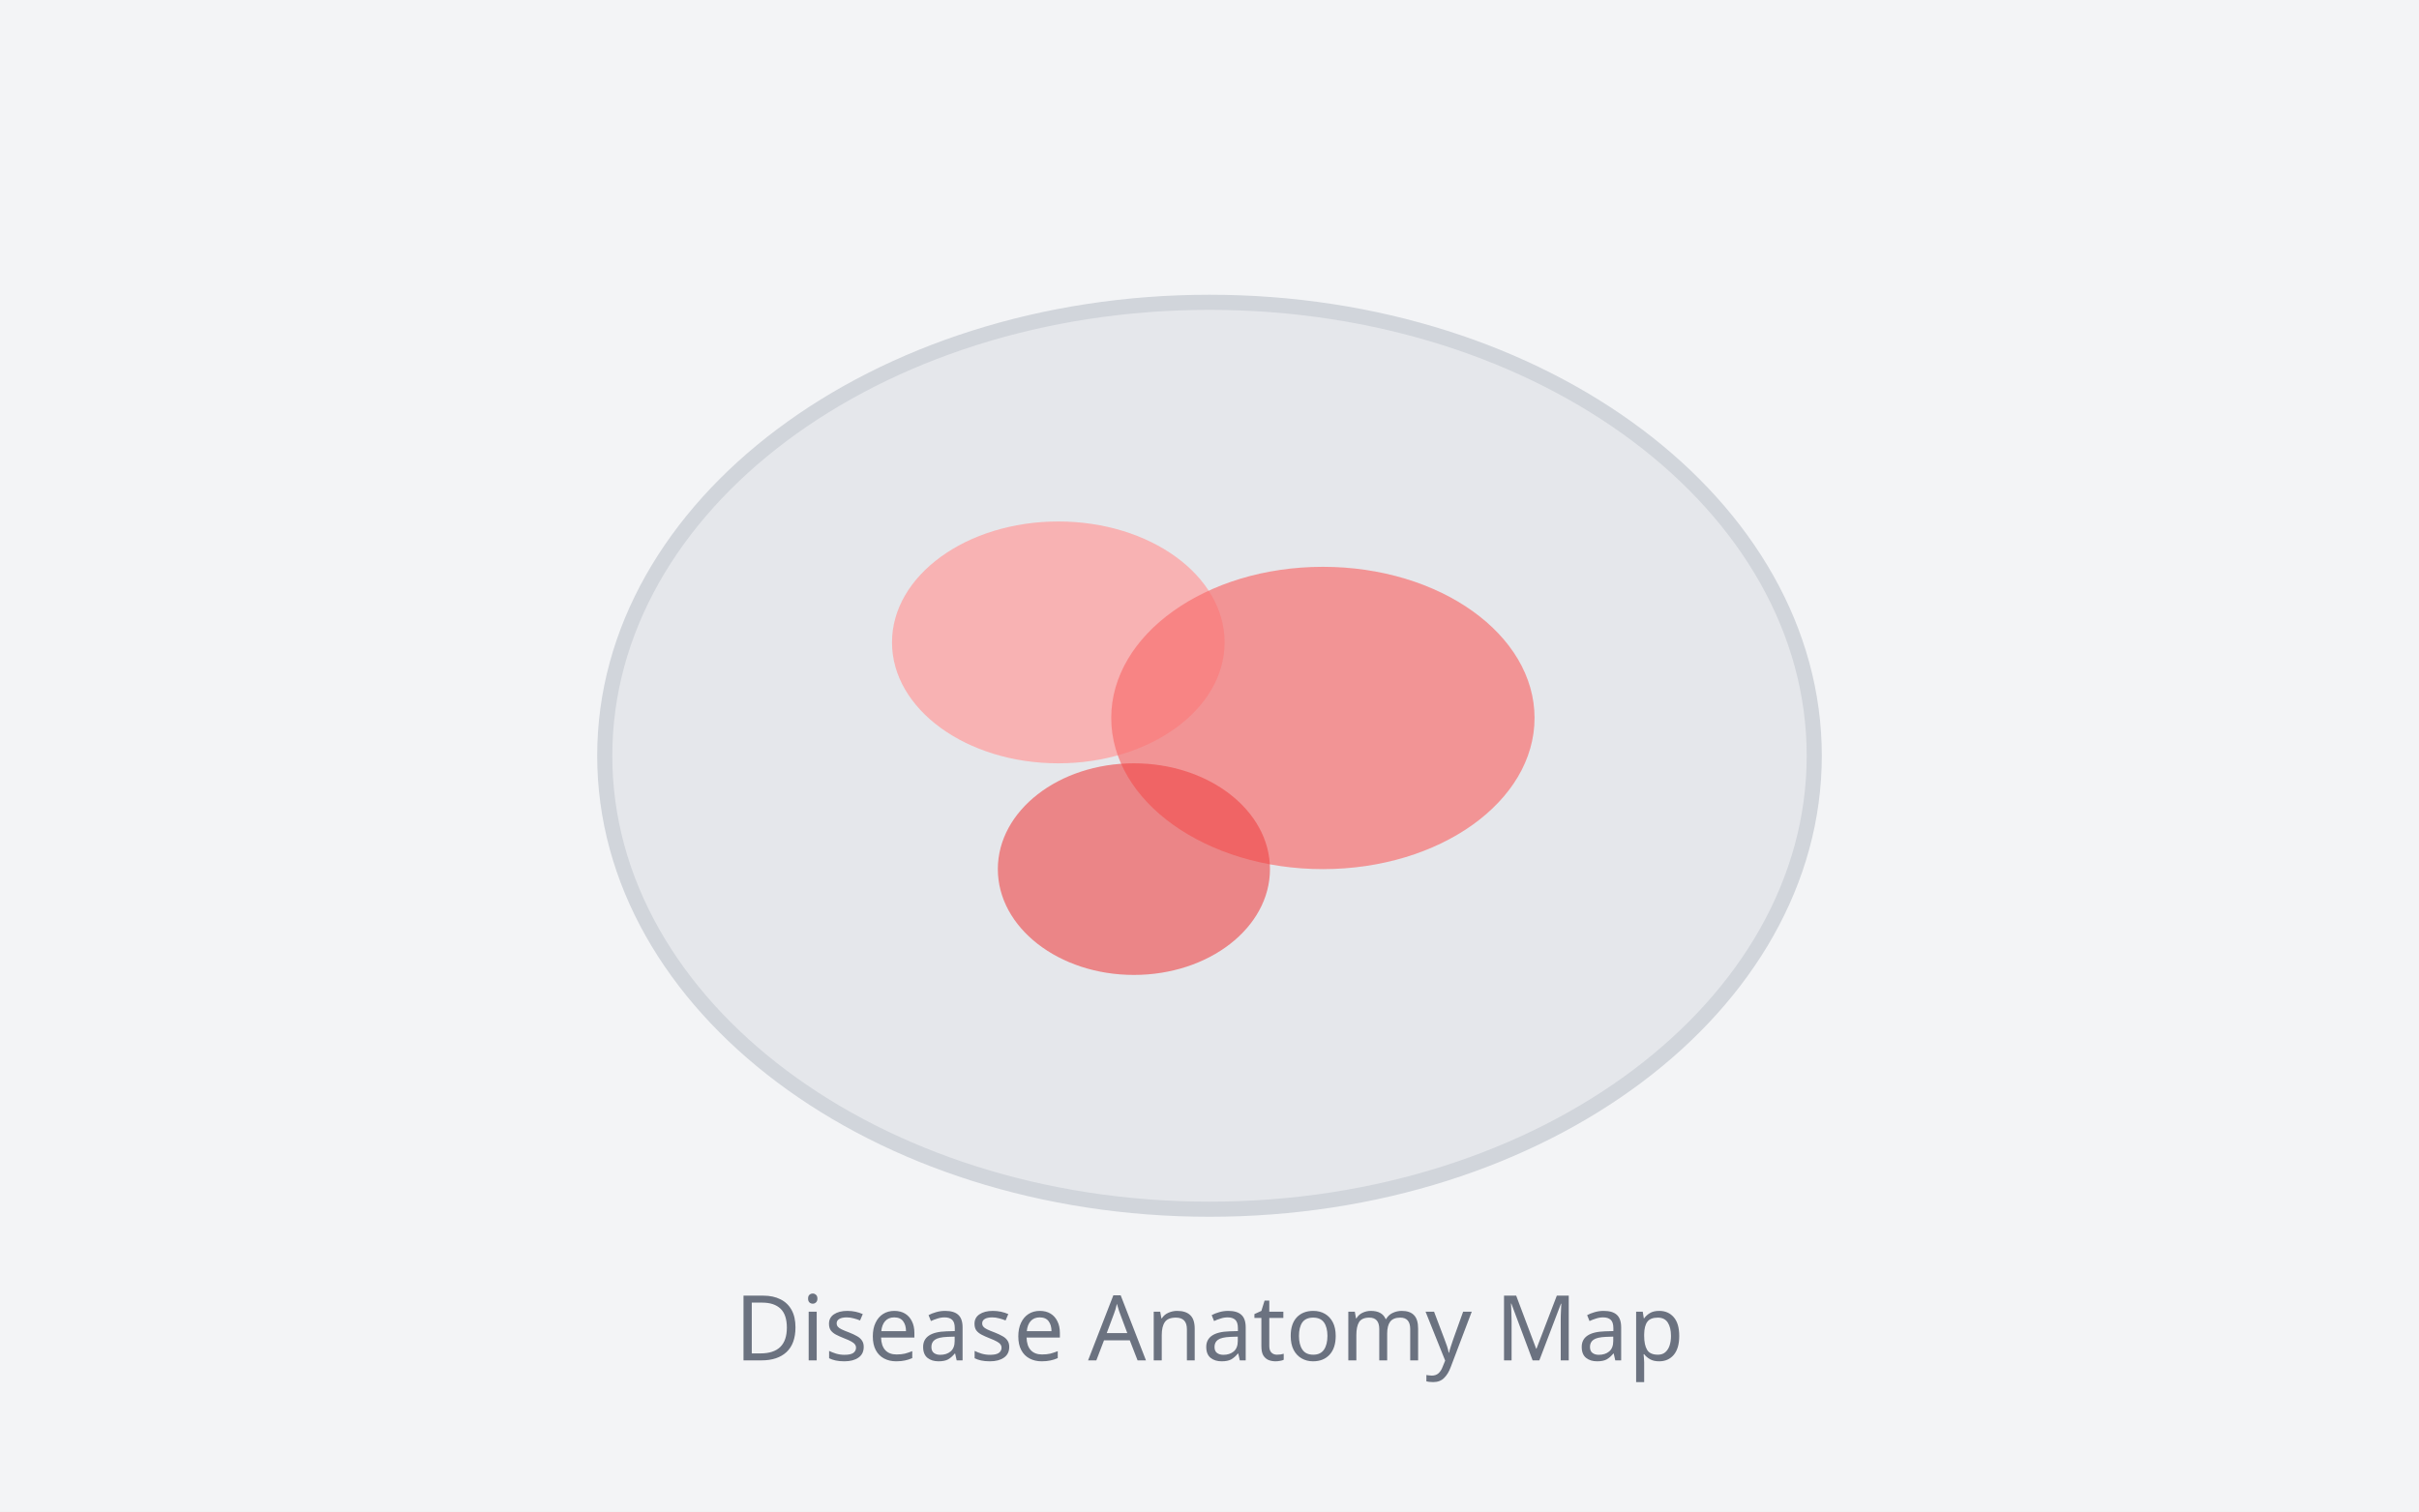
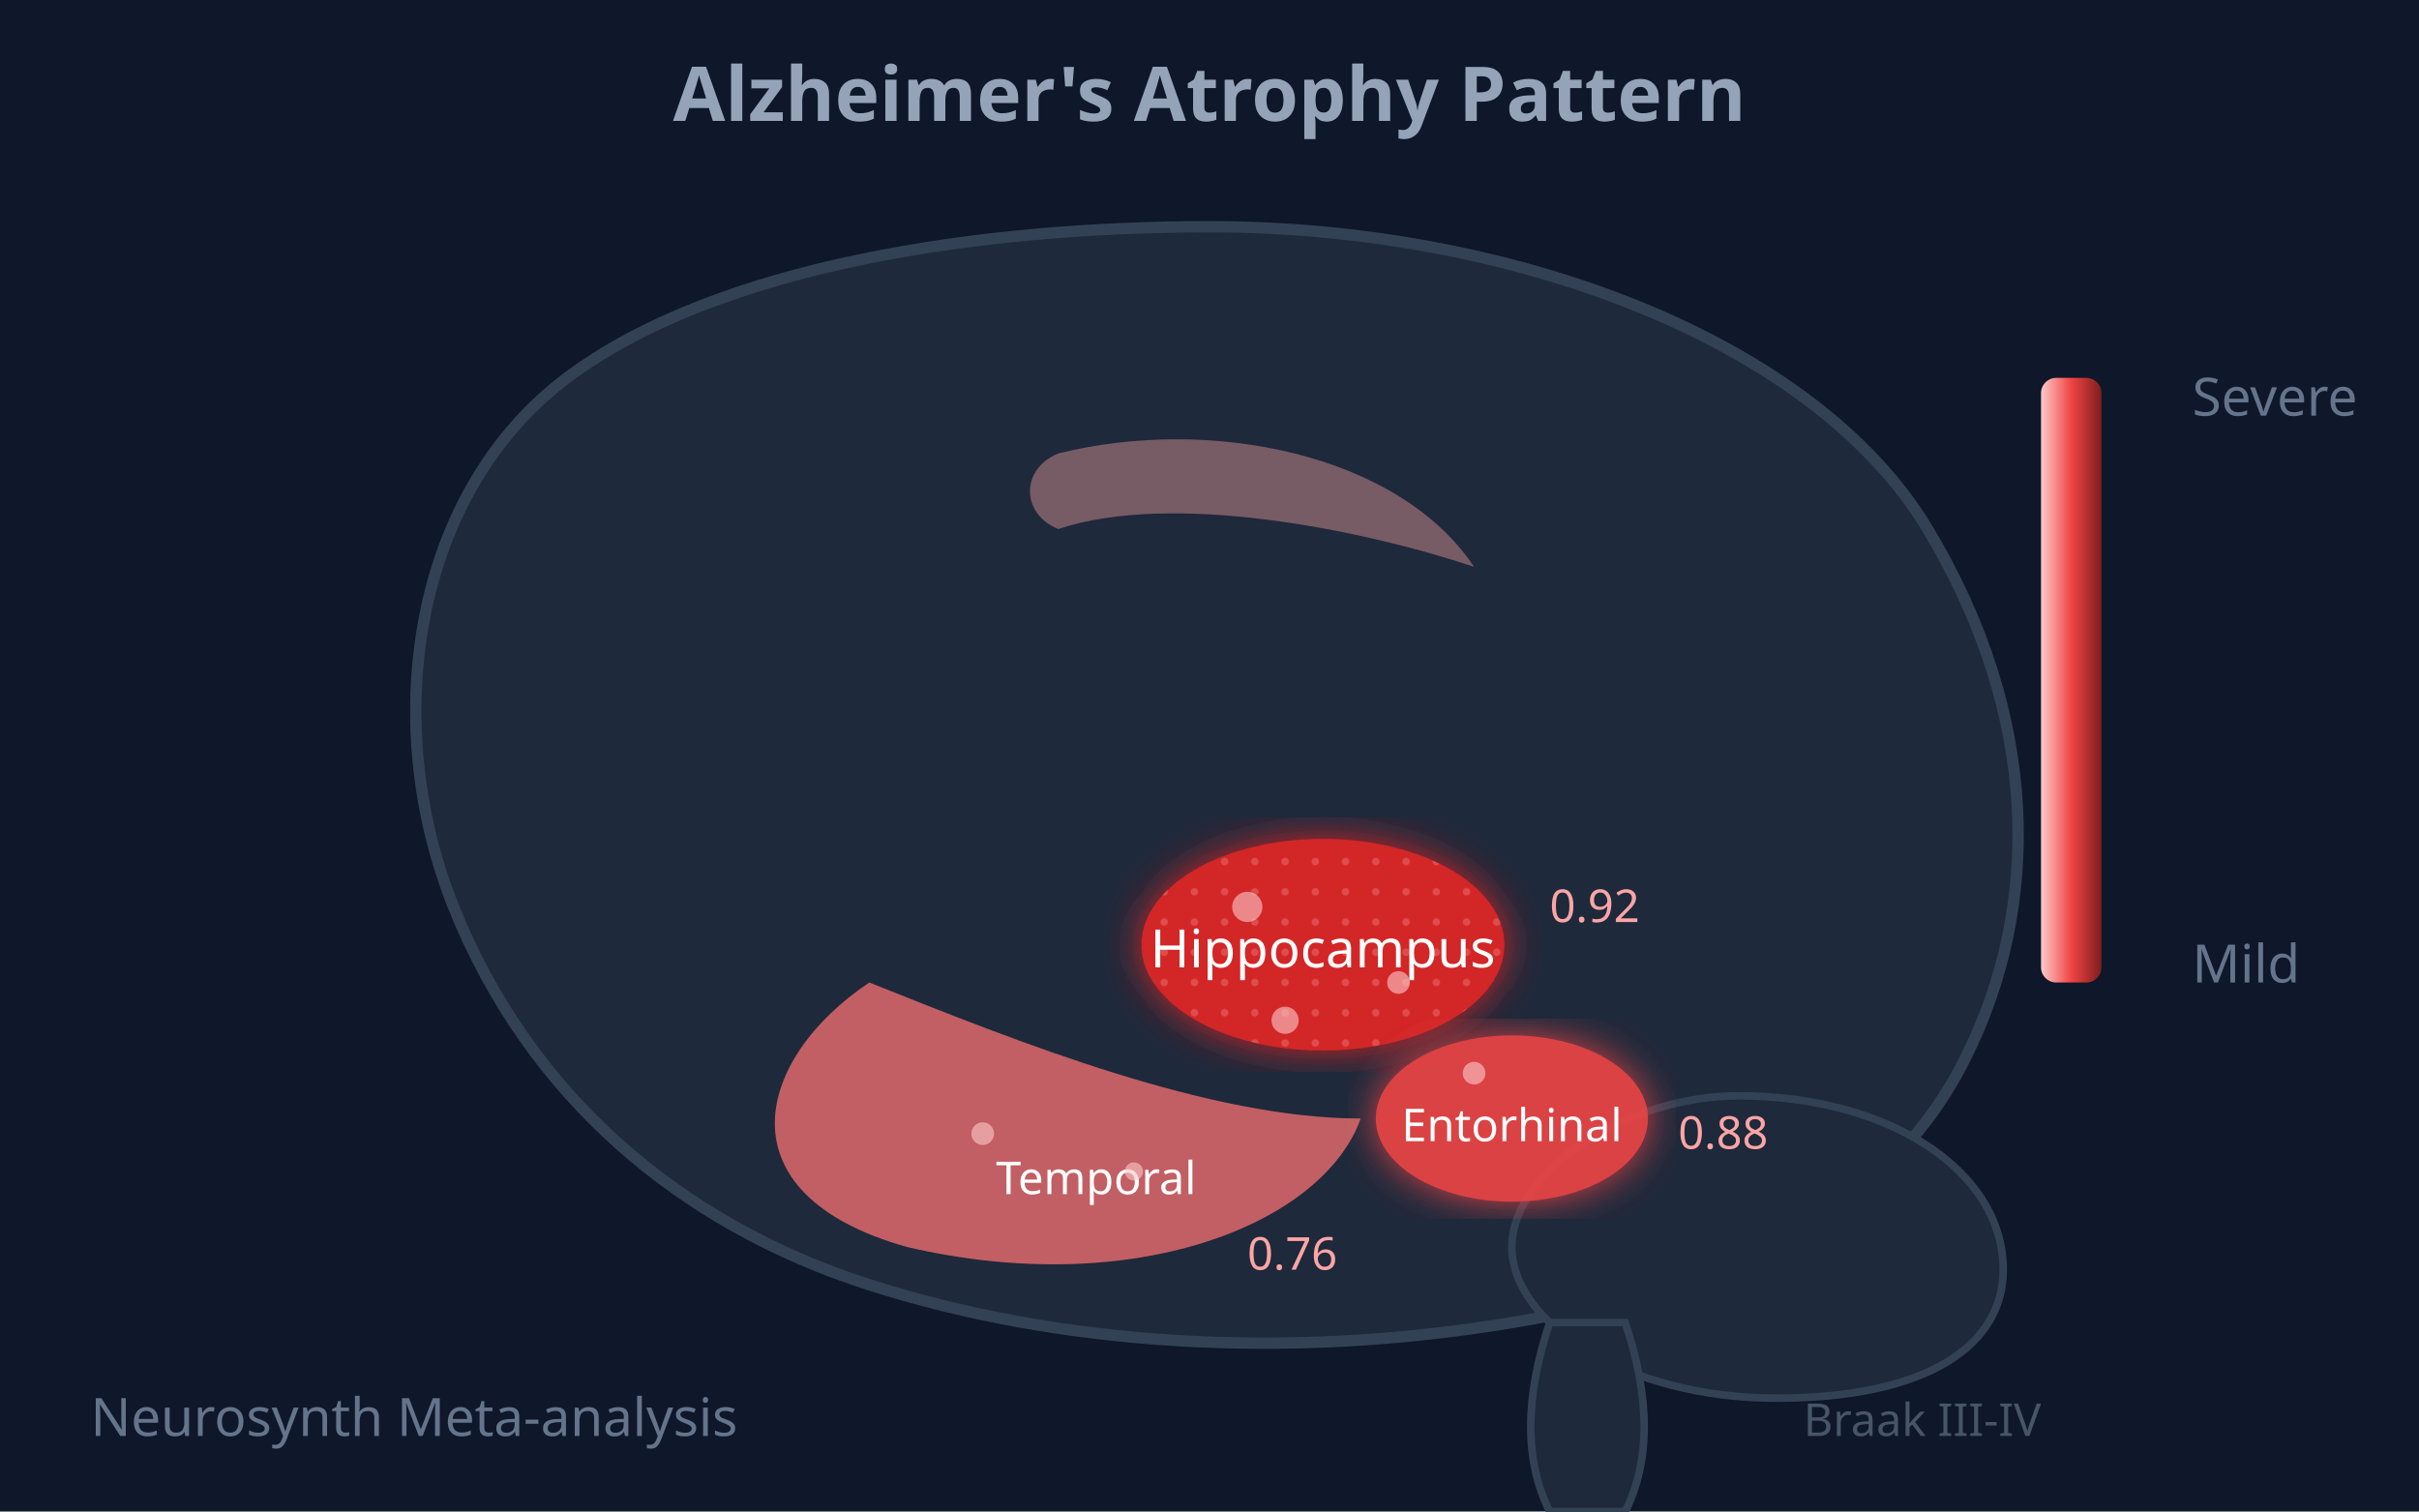
<svg xmlns="http://www.w3.org/2000/svg" width="320" height="200" viewBox="0 0 320 200">
-   <rect fill="#f3f4f6" width="320" height="200" />
-   <ellipse cx="160" cy="100" rx="80" ry="60" fill="#e5e7eb" stroke="#d1d5db" stroke-width="2" />
-   <ellipse cx="140" cy="85" rx="22" ry="16" fill="#fca5a5" opacity="0.8" />
-   <ellipse cx="175" cy="95" rx="28" ry="20" fill="#f87171" opacity="0.7" />
-   <ellipse cx="150" cy="115" rx="18" ry="14" fill="#ef4444" opacity="0.6" />
-   <text x="160" y="180" text-anchor="middle" fill="#6b7280" font-family="system-ui" font-size="12">Disease Anatomy Map</text>
+   <defs>
+     <linearGradient id="atrophyGradient" x1="0%" y1="0%" x2="100%" y2="0%">
+       <stop offset="0%" style="stop-color:#fecaca" />
+       <stop offset="50%" style="stop-color:#ef4444" />
+       <stop offset="100%" style="stop-color:#7f1d1d" />
+     </linearGradient>
+     <filter id="glowRed">
+       <feGaussianBlur stdDeviation="2.5" result="coloredBlur" />
+       <feMerge>
+         <feMergeNode in="coloredBlur" />
+         <feMergeNode in="SourceGraphic" />
+       </feMerge>
+     </filter>
+     <pattern id="atrophyPattern" patternUnits="userSpaceOnUse" width="4" height="4">
+       <circle cx="2" cy="2" r="0.5" fill="#fca5a5" opacity="0.3" />
+     </pattern>
+   </defs>
+   <rect fill="#0f172a" width="320" height="200" />
+   <path d="M160,30            C200,30 240,45 255,70            C270,95 270,120 260,140            C250,160 230,170 200,175            C170,180 140,178 115,170            C90,162 70,145 60,120            C50,95 55,65 75,50            C95,35 130,30 160,30Z" fill="#1e293b" stroke="#334155" stroke-width="1.5" />
+   <path d="M230,145 C250,145 265,155 265,168 C265,178 255,185 235,185 C215,185 200,175 200,165 C200,155 215,145 230,145Z" fill="#1e293b" stroke="#334155" stroke-width="1" />
+   <path d="M215,175 Q220,190 215,200 L205,200 Q200,190 205,175Z" fill="#1e293b" stroke="#334155" stroke-width="1" />
+   <ellipse cx="175" cy="125" rx="24" ry="14" fill="#dc2626" opacity="0.95" filter="url(#glowRed)" />
+   <ellipse cx="175" cy="125" rx="24" ry="14" fill="url(#atrophyPattern)" />
+   <text x="175" y="128" text-anchor="middle" fill="#fff" font-family="system-ui" font-size="7" font-weight="500">Hippocampus</text>
+   <ellipse cx="200" cy="148" rx="18" ry="11" fill="#ef4444" opacity="0.9" filter="url(#glowRed)" />
+   <text x="200" y="151" text-anchor="middle" fill="#fff" font-family="system-ui" font-size="6">Entorhinal</text>
+   <path d="M115,130 C135,138 160,148 180,148 C175,162 150,172 120,165 C95,158 100,140 115,130Z" fill="#f87171" opacity="0.75" />
+   <text x="145" y="158" text-anchor="middle" fill="#fff" font-family="system-ui" font-size="6">Temporal</text>
+   <path d="M140,60 C160,55 185,60 195,75 C180,70 155,65 140,70 C135,68 135,62 140,60Z" fill="#fca5a5" opacity="0.4" />
+   <g fill="#fecaca" opacity="0.6">
+     <circle cx="165" cy="120" r="2" />
+     <circle cx="185" cy="130" r="1.5" />
+     <circle cx="170" cy="135" r="1.8" />
+     <circle cx="195" cy="142" r="1.5" />
+     <circle cx="130" cy="150" r="1.5" />
+     <circle cx="150" cy="155" r="1.2" />
+   </g>
+   <text x="160" y="16" text-anchor="middle" fill="#94a3b8" font-family="system-ui" font-size="10" font-weight="600">Alzheimer's Atrophy Pattern</text>
+   <rect x="270" y="50" width="8" height="80" fill="url(#atrophyGradient)" rx="2" />
+   <text x="290" y="55" fill="#64748b" font-family="system-ui" font-size="7">Severe</text>
+   <text x="290" y="130" fill="#64748b" font-family="system-ui" font-size="7">Mild</text>
+   <text x="12" y="190" fill="#64748b" font-family="system-ui" font-size="7">Neurosynth Meta-analysis</text>
+   <g fill="#fca5a5" font-family="system-ui" font-size="6">
+     <text x="205" y="122">0.92</text>
+     <text x="222" y="152">0.88</text>
+     <text x="165" y="168">0.76</text>
+   </g>
+   <text x="270" y="190" text-anchor="end" fill="#475569" font-family="system-ui" font-size="6">Braak III-IV</text>
</svg>
